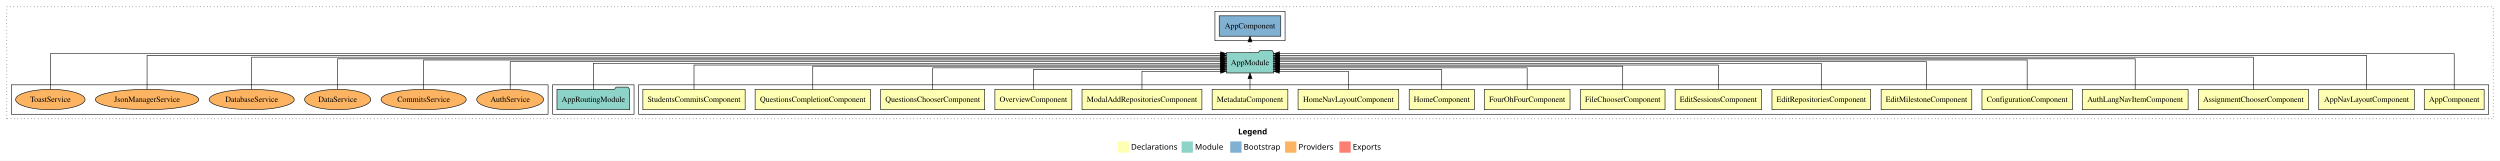
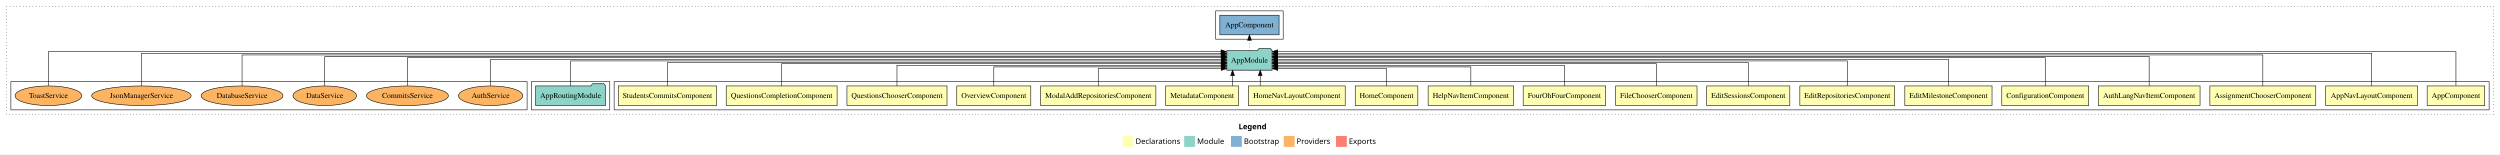
- <svg xmlns="http://www.w3.org/2000/svg" width="4420pt" height="284pt" viewBox="0.00 0.00 4420.00 284.00">
+ <svg xmlns="http://www.w3.org/2000/svg" width="4596pt" height="284pt" viewBox="0.00 0.00 4596.00 284.00">
  <g id="graph0" class="graph" transform="scale(1 1) rotate(0) translate(4 280)">
-     <polygon fill="white" stroke="transparent" points="-4,4 -4,-280 4416,-280 4416,4 -4,4" />
-     <text text-anchor="start" x="2185.01" y="-42.4" font-family="sans-serif" font-weight="bold" font-size="14.00">Legend</text>
-     <polygon fill="#ffffb3" stroke="transparent" points="1972,-10 1972,-30 1992,-30 1992,-10 1972,-10" />
-     <text text-anchor="start" x="1995.63" y="-15.4" font-family="sans-serif" font-size="14.00">  Declarations</text>
-     <polygon fill="#8dd3c7" stroke="transparent" points="2085,-10 2085,-30 2105,-30 2105,-10 2085,-10" />
-     <text text-anchor="start" x="2108.73" y="-15.4" font-family="sans-serif" font-size="14.00">  Module</text>
-     <polygon fill="#80b1d3" stroke="transparent" points="2171,-10 2171,-30 2191,-30 2191,-10 2171,-10" />
-     <text text-anchor="start" x="2194.78" y="-15.4" font-family="sans-serif" font-size="14.00">  Bootstrap</text>
-     <polygon fill="#fdb462" stroke="transparent" points="2268,-10 2268,-30 2288,-30 2288,-10 2268,-10" />
-     <text text-anchor="start" x="2291.67" y="-15.4" font-family="sans-serif" font-size="14.00">  Providers</text>
-     <polygon fill="#fb8072" stroke="transparent" points="2364,-10 2364,-30 2384,-30 2384,-10 2364,-10" />
-     <text text-anchor="start" x="2387.73" y="-15.4" font-family="sans-serif" font-size="14.00">  Exports</text>
+     <polygon fill="white" stroke="transparent" points="-4,4 -4,-280 4592,-280 4592,4 -4,4" />
+     <text text-anchor="start" x="2273.01" y="-42.4" font-family="sans-serif" font-weight="bold" font-size="14.00">Legend</text>
+     <polygon fill="#ffffb3" stroke="transparent" points="2060,-10 2060,-30 2080,-30 2080,-10 2060,-10" />
+     <text text-anchor="start" x="2083.63" y="-15.4" font-family="sans-serif" font-size="14.00">  Declarations</text>
+     <polygon fill="#8dd3c7" stroke="transparent" points="2173,-10 2173,-30 2193,-30 2193,-10 2173,-10" />
+     <text text-anchor="start" x="2196.73" y="-15.4" font-family="sans-serif" font-size="14.00">  Module</text>
+     <polygon fill="#80b1d3" stroke="transparent" points="2259,-10 2259,-30 2279,-30 2279,-10 2259,-10" />
+     <text text-anchor="start" x="2282.78" y="-15.4" font-family="sans-serif" font-size="14.00">  Bootstrap</text>
+     <polygon fill="#fdb462" stroke="transparent" points="2356,-10 2356,-30 2376,-30 2376,-10 2356,-10" />
+     <text text-anchor="start" x="2379.67" y="-15.4" font-family="sans-serif" font-size="14.00">  Providers</text>
+     <polygon fill="#fb8072" stroke="transparent" points="2452,-10 2452,-30 2472,-30 2472,-10 2452,-10" />
+     <text text-anchor="start" x="2475.73" y="-15.4" font-family="sans-serif" font-size="14.00">  Exports</text>
    <g id="clust1" class="cluster">
-       <polygon fill="none" stroke="black" stroke-dasharray="1,5" points="8,-70 8,-268 4404,-268 4404,-70 8,-70" />
+       <polygon fill="none" stroke="black" stroke-dasharray="1,5" points="8,-70 8,-268 4580,-268 4580,-70 8,-70" />
    </g>
    <g id="clust2" class="cluster">
-       <polygon fill="none" stroke="black" points="1125,-78 1125,-130 4396,-130 4396,-78 1125,-78" />
-     </g>
-     <g id="clust21" class="cluster">
+       <polygon fill="none" stroke="black" points="1125,-78 1125,-130 4572,-130 4572,-78 1125,-78" />
+     </g>
+     <g id="clust22" class="cluster">
      <polygon fill="none" stroke="black" points="973,-78 973,-130 1117,-130 1117,-78 973,-78" />
    </g>
-     <g id="clust23" class="cluster">
-       <polygon fill="none" stroke="black" points="2144,-208 2144,-260 2268,-260 2268,-208 2144,-208" />
-     </g>
    <g id="clust24" class="cluster">
+       <polygon fill="none" stroke="black" points="2231,-208 2231,-260 2355,-260 2355,-208 2231,-208" />
+     </g>
+     <g id="clust25" class="cluster">
      <polygon fill="none" stroke="black" points="16,-78 16,-130 965,-130 965,-78 16,-78" />
    </g>
    <g id="node1" class="node">
-       <polygon fill="#ffffb3" stroke="black" points="4387.94,-122 4282.06,-122 4282.06,-86 4387.94,-86 4387.94,-122" />
-       <text text-anchor="middle" x="4335" y="-99.8" font-family="Times,serif" font-size="14.00">AppComponent</text>
-     </g>
-     <g id="node19" class="node">
-       <polygon fill="#8dd3c7" stroke="black" points="2247.66,-187 2244.66,-191 2223.66,-191 2220.66,-187 2164.34,-187 2164.34,-151 2247.66,-151 2247.66,-187" />
-       <text text-anchor="middle" x="2206" y="-164.8" font-family="Times,serif" font-size="14.00">AppModule</text>
+       <polygon fill="#ffffb3" stroke="black" points="4563.94,-122 4458.06,-122 4458.06,-86 4563.94,-86 4563.94,-122" />
+       <text text-anchor="middle" x="4511" y="-99.8" font-family="Times,serif" font-size="14.00">AppComponent</text>
+     </g>
+     <g id="node20" class="node">
+       <polygon fill="#8dd3c7" stroke="black" points="2334.66,-187 2331.66,-191 2310.66,-191 2307.66,-187 2251.34,-187 2251.34,-151 2334.66,-151 2334.66,-187" />
+       <text text-anchor="middle" x="2293" y="-164.8" font-family="Times,serif" font-size="14.00">AppModule</text>
    </g>
    <g id="edge1" class="edge">
-       <path fill="none" stroke="black" d="M4335,-122.38C4335,-146.28 4335,-185 4335,-185 4335,-185 2258.05,-185 2258.05,-185" />
-       <polygon fill="black" stroke="black" points="2258.05,-181.5 2248.05,-185 2258.05,-188.5 2258.05,-181.5" />
+       <path fill="none" stroke="black" d="M4511,-122.38C4511,-146.28 4511,-185 4511,-185 4511,-185 2344.84,-185 2344.84,-185" />
+       <polygon fill="black" stroke="black" points="2344.84,-181.5 2334.84,-185 2344.84,-188.5 2344.84,-181.5" />
    </g>
    <g id="node2" class="node">
-       <polygon fill="#ffffb3" stroke="black" points="4264.42,-122 4095.58,-122 4095.58,-86 4264.42,-86 4264.42,-122" />
-       <text text-anchor="middle" x="4180" y="-99.8" font-family="Times,serif" font-size="14.00">AppNavLayoutComponent</text>
+       <polygon fill="#ffffb3" stroke="black" points="4440.42,-122 4271.58,-122 4271.58,-86 4440.42,-86 4440.42,-122" />
+       <text text-anchor="middle" x="4356" y="-99.8" font-family="Times,serif" font-size="14.00">AppNavLayoutComponent</text>
    </g>
    <g id="edge2" class="edge">
-       <path fill="none" stroke="black" d="M4180,-122.09C4180,-145.13 4180,-182 4180,-182 4180,-182 2257.69,-182 2257.69,-182" />
-       <polygon fill="black" stroke="black" points="2257.69,-178.5 2247.69,-182 2257.69,-185.5 2257.69,-178.5" />
+       <path fill="none" stroke="black" d="M4356,-122.09C4356,-145.13 4356,-182 4356,-182 4356,-182 2344.68,-182 2344.68,-182" />
+       <polygon fill="black" stroke="black" points="2344.68,-178.5 2334.68,-182 2344.68,-185.5 2344.68,-178.5" />
    </g>
    <g id="node3" class="node">
-       <polygon fill="#ffffb3" stroke="black" points="4077.37,-122 3882.63,-122 3882.63,-86 4077.37,-86 4077.37,-122" />
-       <text text-anchor="middle" x="3980" y="-99.8" font-family="Times,serif" font-size="14.00">AssignmentChooserComponent</text>
+       <polygon fill="#ffffb3" stroke="black" points="4253.37,-122 4058.63,-122 4058.63,-86 4253.37,-86 4253.37,-122" />
+       <text text-anchor="middle" x="4156" y="-99.8" font-family="Times,serif" font-size="14.00">AssignmentChooserComponent</text>
    </g>
    <g id="edge3" class="edge">
-       <path fill="none" stroke="black" d="M3980,-122.16C3980,-144.35 3980,-179 3980,-179 3980,-179 2257.67,-179 2257.67,-179" />
-       <polygon fill="black" stroke="black" points="2257.67,-175.5 2247.67,-179 2257.67,-182.5 2257.67,-175.5" />
+       <path fill="none" stroke="black" d="M4156,-122.16C4156,-144.35 4156,-179 4156,-179 4156,-179 2344.97,-179 2344.97,-179" />
+       <polygon fill="black" stroke="black" points="2344.97,-175.5 2334.97,-179 2344.97,-182.5 2344.97,-175.5" />
    </g>
    <g id="node4" class="node">
-       <polygon fill="#ffffb3" stroke="black" points="3864.57,-122 3677.43,-122 3677.43,-86 3864.57,-86 3864.57,-122" />
-       <text text-anchor="middle" x="3771" y="-99.8" font-family="Times,serif" font-size="14.00">AuthLangNavItemComponent</text>
+       <polygon fill="#ffffb3" stroke="black" points="4040.57,-122 3853.43,-122 3853.43,-86 4040.57,-86 4040.57,-122" />
+       <text text-anchor="middle" x="3947" y="-99.8" font-family="Times,serif" font-size="14.00">AuthLangNavItemComponent</text>
    </g>
    <g id="edge4" class="edge">
-       <path fill="none" stroke="black" d="M3771,-122.17C3771,-143.5 3771,-176 3771,-176 3771,-176 2257.86,-176 2257.86,-176" />
-       <polygon fill="black" stroke="black" points="2257.86,-172.5 2247.86,-176 2257.86,-179.5 2257.86,-172.5" />
+       <path fill="none" stroke="black" d="M3947,-122.17C3947,-143.5 3947,-176 3947,-176 3947,-176 2344.71,-176 2344.71,-176" />
+       <polygon fill="black" stroke="black" points="2344.71,-172.5 2334.71,-176 2344.71,-179.5 2344.71,-172.5" />
    </g>
    <g id="node5" class="node">
-       <polygon fill="#ffffb3" stroke="black" points="3659.88,-122 3500.12,-122 3500.12,-86 3659.88,-86 3659.88,-122" />
-       <text text-anchor="middle" x="3580" y="-99.8" font-family="Times,serif" font-size="14.00">ConfigurationComponent</text>
+       <polygon fill="#ffffb3" stroke="black" points="3835.88,-122 3676.12,-122 3676.12,-86 3835.88,-86 3835.88,-122" />
+       <text text-anchor="middle" x="3756" y="-99.8" font-family="Times,serif" font-size="14.00">ConfigurationComponent</text>
    </g>
    <g id="edge5" class="edge">
-       <path fill="none" stroke="black" d="M3580,-122.03C3580,-142.77 3580,-174 3580,-174 3580,-174 2257.87,-174 2257.87,-174" />
-       <polygon fill="black" stroke="black" points="2257.87,-170.5 2247.87,-174 2257.87,-177.5 2257.87,-170.5" />
+       <path fill="none" stroke="black" d="M3756,-122.03C3756,-142.77 3756,-174 3756,-174 3756,-174 2344.82,-174 2344.82,-174" />
+       <polygon fill="black" stroke="black" points="2344.82,-170.5 2334.82,-174 2344.82,-177.5 2344.82,-170.5" />
    </g>
    <g id="node6" class="node">
-       <polygon fill="#ffffb3" stroke="black" points="3482.16,-122 3321.84,-122 3321.84,-86 3482.16,-86 3482.16,-122" />
-       <text text-anchor="middle" x="3402" y="-99.8" font-family="Times,serif" font-size="14.00">EditMilestoneComponent</text>
+       <polygon fill="#ffffb3" stroke="black" points="3658.16,-122 3497.84,-122 3497.84,-86 3658.16,-86 3658.16,-122" />
+       <text text-anchor="middle" x="3578" y="-99.8" font-family="Times,serif" font-size="14.00">EditMilestoneComponent</text>
    </g>
    <g id="edge6" class="edge">
-       <path fill="none" stroke="black" d="M3402,-122.31C3402,-142.15 3402,-171 3402,-171 3402,-171 2257.86,-171 2257.86,-171" />
-       <polygon fill="black" stroke="black" points="2257.87,-167.5 2247.86,-171 2257.86,-174.5 2257.87,-167.5" />
+       <path fill="none" stroke="black" d="M3578,-122.31C3578,-142.15 3578,-171 3578,-171 3578,-171 2344.66,-171 2344.66,-171" />
+       <polygon fill="black" stroke="black" points="2344.66,-167.5 2334.66,-171 2344.66,-174.5 2344.66,-167.5" />
    </g>
    <g id="node7" class="node">
-       <polygon fill="#ffffb3" stroke="black" points="3303.15,-122 3128.85,-122 3128.85,-86 3303.15,-86 3303.15,-122" />
-       <text text-anchor="middle" x="3216" y="-99.8" font-family="Times,serif" font-size="14.00">EditRepositoriesComponent</text>
+       <polygon fill="#ffffb3" stroke="black" points="3479.15,-122 3304.85,-122 3304.85,-86 3479.15,-86 3479.15,-122" />
+       <text text-anchor="middle" x="3392" y="-99.8" font-family="Times,serif" font-size="14.00">EditRepositoriesComponent</text>
    </g>
    <g id="edge7" class="edge">
-       <path fill="none" stroke="black" d="M3216,-122.17C3216,-141.09 3216,-168 3216,-168 3216,-168 2257.79,-168 2257.79,-168" />
-       <polygon fill="black" stroke="black" points="2257.79,-164.5 2247.79,-168 2257.79,-171.5 2257.79,-164.5" />
+       <path fill="none" stroke="black" d="M3392,-122.17C3392,-141.09 3392,-168 3392,-168 3392,-168 2344.74,-168 2344.74,-168" />
+       <polygon fill="black" stroke="black" points="2344.74,-164.5 2334.74,-168 2344.74,-171.5 2344.74,-164.5" />
    </g>
    <g id="node8" class="node">
-       <polygon fill="#ffffb3" stroke="black" points="3110.39,-122 2957.61,-122 2957.61,-86 3110.39,-86 3110.39,-122" />
-       <text text-anchor="middle" x="3034" y="-99.8" font-family="Times,serif" font-size="14.00">EditSessionsComponent</text>
+       <polygon fill="#ffffb3" stroke="black" points="3286.39,-122 3133.61,-122 3133.61,-86 3286.39,-86 3286.39,-122" />
+       <text text-anchor="middle" x="3210" y="-99.8" font-family="Times,serif" font-size="14.00">EditSessionsComponent</text>
    </g>
    <g id="edge8" class="edge">
-       <path fill="none" stroke="black" d="M3034,-122.3C3034,-140.27 3034,-165 3034,-165 3034,-165 2257.91,-165 2257.91,-165" />
-       <polygon fill="black" stroke="black" points="2257.91,-161.5 2247.91,-165 2257.91,-168.5 2257.91,-161.5" />
+       <path fill="none" stroke="black" d="M3210,-122.3C3210,-140.27 3210,-165 3210,-165 3210,-165 2344.78,-165 2344.78,-165" />
+       <polygon fill="black" stroke="black" points="2344.78,-161.5 2334.78,-165 2344.78,-168.5 2344.78,-161.5" />
    </g>
    <g id="node9" class="node">
-       <polygon fill="#ffffb3" stroke="black" points="2939.77,-122 2790.23,-122 2790.23,-86 2939.77,-86 2939.77,-122" />
-       <text text-anchor="middle" x="2865" y="-99.8" font-family="Times,serif" font-size="14.00">FileChooserComponent</text>
+       <polygon fill="#ffffb3" stroke="black" points="3115.77,-122 2966.23,-122 2966.23,-86 3115.77,-86 3115.77,-122" />
+       <text text-anchor="middle" x="3041" y="-99.8" font-family="Times,serif" font-size="14.00">FileChooserComponent</text>
    </g>
    <g id="edge9" class="edge">
-       <path fill="none" stroke="black" d="M2865,-122.02C2865,-139.37 2865,-163 2865,-163 2865,-163 2257.72,-163 2257.72,-163" />
-       <polygon fill="black" stroke="black" points="2257.72,-159.5 2247.72,-163 2257.72,-166.5 2257.72,-159.5" />
+       <path fill="none" stroke="black" d="M3041,-122.02C3041,-139.37 3041,-163 3041,-163 3041,-163 2344.82,-163 2344.82,-163" />
+       <polygon fill="black" stroke="black" points="2344.82,-159.5 2334.82,-163 2344.82,-166.5 2344.82,-159.5" />
    </g>
    <g id="node10" class="node">
-       <polygon fill="#ffffb3" stroke="black" points="2771.83,-122 2620.17,-122 2620.17,-86 2771.83,-86 2771.83,-122" />
-       <text text-anchor="middle" x="2696" y="-99.8" font-family="Times,serif" font-size="14.00">FourOhFourComponent</text>
+       <polygon fill="#ffffb3" stroke="black" points="2947.83,-122 2796.17,-122 2796.17,-86 2947.83,-86 2947.83,-122" />
+       <text text-anchor="middle" x="2872" y="-99.8" font-family="Times,serif" font-size="14.00">FourOhFourComponent</text>
    </g>
    <g id="edge10" class="edge">
-       <path fill="none" stroke="black" d="M2696,-122.03C2696,-138.4 2696,-160 2696,-160 2696,-160 2257.78,-160 2257.78,-160" />
-       <polygon fill="black" stroke="black" points="2257.78,-156.5 2247.78,-160 2257.78,-163.5 2257.78,-156.5" />
+       <path fill="none" stroke="black" d="M2872,-122.03C2872,-138.4 2872,-160 2872,-160 2872,-160 2345.11,-160 2345.11,-160" />
+       <polygon fill="black" stroke="black" points="2345.11,-156.5 2335.11,-160 2345.11,-163.5 2345.11,-156.5" />
    </g>
    <g id="node11" class="node">
+       <polygon fill="#ffffb3" stroke="black" points="2778.52,-122 2621.48,-122 2621.48,-86 2778.52,-86 2778.52,-122" />
+       <text text-anchor="middle" x="2700" y="-99.8" font-family="Times,serif" font-size="14.00">HelpNavItemComponent</text>
+     </g>
+     <g id="edge11" class="edge">
+       <path fill="none" stroke="black" d="M2700,-122.24C2700,-137.57 2700,-157 2700,-157 2700,-157 2345.02,-157 2345.02,-157" />
+       <polygon fill="black" stroke="black" points="2345.02,-153.5 2335.02,-157 2345.02,-160.5 2345.02,-153.5" />
+     </g>
+     <g id="node12" class="node">
      <polygon fill="#ffffb3" stroke="black" points="2602.55,-122 2487.45,-122 2487.45,-86 2602.55,-86 2602.55,-122" />
      <text text-anchor="middle" x="2545" y="-99.8" font-family="Times,serif" font-size="14.00">HomeComponent</text>
    </g>
-     <g id="edge11" class="edge">
-       <path fill="none" stroke="black" d="M2545,-122.24C2545,-137.57 2545,-157 2545,-157 2545,-157 2257.91,-157 2257.91,-157" />
-       <polygon fill="black" stroke="black" points="2257.91,-153.5 2247.91,-157 2257.91,-160.5 2257.91,-153.5" />
-     </g>
-     <g id="node12" class="node">
+     <g id="edge12" class="edge">
+       <path fill="none" stroke="black" d="M2545,-122.05C2545,-136.37 2545,-154 2545,-154 2545,-154 2344.9,-154 2344.9,-154" />
+       <polygon fill="black" stroke="black" points="2344.9,-150.5 2334.9,-154 2344.9,-157.5 2344.9,-150.5" />
+     </g>
+     <g id="node13" class="node">
      <polygon fill="#ffffb3" stroke="black" points="2469.02,-122 2290.98,-122 2290.98,-86 2469.02,-86 2469.02,-122" />
      <text text-anchor="middle" x="2380" y="-99.8" font-family="Times,serif" font-size="14.00">HomeNavLayoutComponent</text>
    </g>
-     <g id="edge12" class="edge">
-       <path fill="none" stroke="black" d="M2380,-122.05C2380,-136.37 2380,-154 2380,-154 2380,-154 2257.68,-154 2257.68,-154" />
-       <polygon fill="black" stroke="black" points="2257.68,-150.5 2247.68,-154 2257.68,-157.5 2257.68,-150.5" />
-     </g>
-     <g id="node13" class="node">
+     <g id="edge13" class="edge">
+       <path fill="none" stroke="black" d="M2312.78,-122.11C2312.78,-122.11 2312.78,-140.99 2312.78,-140.99" />
+       <polygon fill="black" stroke="black" points="2309.28,-140.99 2312.78,-150.99 2316.28,-140.99 2309.28,-140.99" />
+     </g>
+     <g id="node14" class="node">
      <polygon fill="#ffffb3" stroke="black" points="2272.92,-122 2139.08,-122 2139.08,-86 2272.92,-86 2272.92,-122" />
      <text text-anchor="middle" x="2206" y="-99.8" font-family="Times,serif" font-size="14.00">MetadataComponent</text>
    </g>
-     <g id="edge13" class="edge">
-       <path fill="none" stroke="black" d="M2206,-122.11C2206,-122.11 2206,-140.99 2206,-140.99" />
-       <polygon fill="black" stroke="black" points="2202.5,-140.99 2206,-150.99 2209.5,-140.99 2202.5,-140.99" />
-     </g>
-     <g id="node14" class="node">
+     <g id="edge14" class="edge">
+       <path fill="none" stroke="black" d="M2261.94,-122.11C2261.94,-122.11 2261.94,-140.99 2261.94,-140.99" />
+       <polygon fill="black" stroke="black" points="2258.44,-140.99 2261.94,-150.99 2265.44,-140.99 2258.44,-140.99" />
+     </g>
+     <g id="node15" class="node">
      <polygon fill="#ffffb3" stroke="black" points="2120.98,-122 1909.02,-122 1909.02,-86 2120.98,-86 2120.98,-122" />
      <text text-anchor="middle" x="2015" y="-99.8" font-family="Times,serif" font-size="14.00">ModalAddRepositoriesComponent</text>
    </g>
-     <g id="edge14" class="edge">
-       <path fill="none" stroke="black" d="M2015,-122.05C2015,-136.37 2015,-154 2015,-154 2015,-154 2154.08,-154 2154.08,-154" />
-       <polygon fill="black" stroke="black" points="2154.08,-157.5 2164.08,-154 2154.08,-150.5 2154.08,-157.5" />
-     </g>
-     <g id="node15" class="node">
+     <g id="edge15" class="edge">
+       <path fill="none" stroke="black" d="M2015,-122.05C2015,-136.37 2015,-154 2015,-154 2015,-154 2241.08,-154 2241.08,-154" />
+       <polygon fill="black" stroke="black" points="2241.08,-157.5 2251.08,-154 2241.08,-150.5 2241.08,-157.5" />
+     </g>
+     <g id="node16" class="node">
      <polygon fill="#ffffb3" stroke="black" points="1891.03,-122 1754.97,-122 1754.97,-86 1891.03,-86 1891.03,-122" />
      <text text-anchor="middle" x="1823" y="-99.8" font-family="Times,serif" font-size="14.00">OverviewComponent</text>
    </g>
-     <g id="edge15" class="edge">
-       <path fill="none" stroke="black" d="M1823,-122.24C1823,-137.57 1823,-157 1823,-157 1823,-157 2154.28,-157 2154.28,-157" />
-       <polygon fill="black" stroke="black" points="2154.28,-160.5 2164.28,-157 2154.28,-153.5 2154.28,-160.5" />
-     </g>
-     <g id="node16" class="node">
+     <g id="edge16" class="edge">
+       <path fill="none" stroke="black" d="M1823,-122.24C1823,-137.57 1823,-157 1823,-157 1823,-157 2241.29,-157 2241.29,-157" />
+       <polygon fill="black" stroke="black" points="2241.29,-160.5 2251.29,-157 2241.29,-153.5 2241.29,-160.5" />
+     </g>
+     <g id="node17" class="node">
      <polygon fill="#ffffb3" stroke="black" points="1736.98,-122 1553.02,-122 1553.02,-86 1736.98,-86 1736.98,-122" />
      <text text-anchor="middle" x="1645" y="-99.8" font-family="Times,serif" font-size="14.00">QuestionsChooserComponent</text>
    </g>
-     <g id="edge16" class="edge">
-       <path fill="none" stroke="black" d="M1645,-122.03C1645,-138.4 1645,-160 1645,-160 1645,-160 2154.29,-160 2154.29,-160" />
-       <polygon fill="black" stroke="black" points="2154.29,-163.5 2164.29,-160 2154.29,-156.5 2154.29,-163.5" />
-     </g>
-     <g id="node17" class="node">
+     <g id="edge17" class="edge">
+       <path fill="none" stroke="black" d="M1645,-122.03C1645,-138.4 1645,-160 1645,-160 1645,-160 2240.98,-160 2240.98,-160" />
+       <polygon fill="black" stroke="black" points="2240.98,-163.5 2250.98,-160 2240.98,-156.5 2240.98,-163.5" />
+     </g>
+     <g id="node18" class="node">
      <polygon fill="#ffffb3" stroke="black" points="1534.94,-122 1331.06,-122 1331.06,-86 1534.94,-86 1534.94,-122" />
      <text text-anchor="middle" x="1433" y="-99.8" font-family="Times,serif" font-size="14.00">QuestionsCompletionComponent</text>
    </g>
-     <g id="edge17" class="edge">
-       <path fill="none" stroke="black" d="M1433,-122.02C1433,-139.37 1433,-163 1433,-163 1433,-163 2154.17,-163 2154.17,-163" />
-       <polygon fill="black" stroke="black" points="2154.17,-166.5 2164.17,-163 2154.17,-159.5 2154.17,-166.5" />
-     </g>
-     <g id="node18" class="node">
+     <g id="edge18" class="edge">
+       <path fill="none" stroke="black" d="M1433,-122.02C1433,-139.37 1433,-163 1433,-163 1433,-163 2241.23,-163 2241.23,-163" />
+       <polygon fill="black" stroke="black" points="2241.23,-166.5 2251.23,-163 2241.23,-159.5 2241.23,-166.5" />
+     </g>
+     <g id="node19" class="node">
      <polygon fill="#ffffb3" stroke="black" points="1313.4,-122 1132.6,-122 1132.6,-86 1313.4,-86 1313.4,-122" />
      <text text-anchor="middle" x="1223" y="-99.8" font-family="Times,serif" font-size="14.00">StudentsCommitsComponent</text>
    </g>
-     <g id="edge18" class="edge">
-       <path fill="none" stroke="black" d="M1223,-122.3C1223,-140.27 1223,-165 1223,-165 1223,-165 2154.08,-165 2154.08,-165" />
-       <polygon fill="black" stroke="black" points="2154.08,-168.5 2164.08,-165 2154.08,-161.5 2154.08,-168.5" />
+     <g id="edge19" class="edge">
+       <path fill="none" stroke="black" d="M1223,-122.3C1223,-140.27 1223,-165 1223,-165 1223,-165 2241.05,-165 2241.05,-165" />
+       <polygon fill="black" stroke="black" points="2241.05,-168.5 2251.05,-165 2241.05,-161.5 2241.05,-168.5" />
+     </g>
+     <g id="node22" class="node">
+       <polygon fill="#80b1d3" stroke="black" points="2347.44,-252 2238.56,-252 2238.56,-216 2347.44,-216 2347.44,-252" />
+       <text text-anchor="middle" x="2293" y="-229.8" font-family="Times,serif" font-size="14.00">AppComponent </text>
+     </g>
+     <g id="edge21" class="edge">
+       <path fill="none" stroke="black" stroke-dasharray="1,5" d="M2293,-187.11C2293,-187.11 2293,-205.99 2293,-205.99" />
+       <polygon fill="black" stroke="black" points="2289.5,-205.99 2293,-215.99 2296.5,-205.99 2289.5,-205.99" />
    </g>
    <g id="node21" class="node">
-       <polygon fill="#80b1d3" stroke="black" points="2260.44,-252 2151.56,-252 2151.56,-216 2260.44,-216 2260.44,-252" />
-       <text text-anchor="middle" x="2206" y="-229.8" font-family="Times,serif" font-size="14.00">AppComponent </text>
-     </g>
-     <g id="edge20" class="edge">
-       <path fill="none" stroke="black" stroke-dasharray="1,5" d="M2206,-187.11C2206,-187.11 2206,-205.99 2206,-205.99" />
-       <polygon fill="black" stroke="black" points="2202.5,-205.99 2206,-215.99 2209.5,-205.99 2202.5,-205.99" />
-     </g>
-     <g id="node20" class="node">
      <polygon fill="#8dd3c7" stroke="black" points="1109.27,-122 1106.27,-126 1085.27,-126 1082.27,-122 980.73,-122 980.73,-86 1109.27,-86 1109.27,-122" />
      <text text-anchor="middle" x="1045" y="-99.8" font-family="Times,serif" font-size="14.00">AppRoutingModule</text>
    </g>
-     <g id="edge19" class="edge">
-       <path fill="none" stroke="black" d="M1045,-122.17C1045,-141.09 1045,-168 1045,-168 1045,-168 2154.34,-168 2154.34,-168" />
-       <polygon fill="black" stroke="black" points="2154.34,-171.5 2164.34,-168 2154.34,-164.5 2154.34,-171.5" />
-     </g>
-     <g id="node22" class="node">
+     <g id="edge20" class="edge">
+       <path fill="none" stroke="black" d="M1045,-122.17C1045,-141.09 1045,-168 1045,-168 1045,-168 2241.12,-168 2241.12,-168" />
+       <polygon fill="black" stroke="black" points="2241.12,-171.5 2251.12,-168 2241.12,-164.5 2241.12,-171.5" />
+     </g>
+     <g id="node23" class="node">
      <ellipse fill="#fdb462" stroke="black" cx="898" cy="-104" rx="59.11" ry="18" />
      <text text-anchor="middle" x="898" y="-99.8" font-family="Times,serif" font-size="14.00">AuthService</text>
    </g>
-     <g id="edge21" class="edge">
-       <path fill="none" stroke="black" d="M898,-122.31C898,-142.15 898,-171 898,-171 898,-171 2154.33,-171 2154.33,-171" />
-       <polygon fill="black" stroke="black" points="2154.33,-174.5 2164.33,-171 2154.33,-167.5 2154.33,-174.5" />
-     </g>
-     <g id="node23" class="node">
+     <g id="edge22" class="edge">
+       <path fill="none" stroke="black" d="M898,-122.31C898,-142.15 898,-171 898,-171 898,-171 2241.25,-171 2241.25,-171" />
+       <polygon fill="black" stroke="black" points="2241.25,-174.5 2251.25,-171 2241.25,-167.5 2241.25,-174.5" />
+     </g>
+     <g id="node24" class="node">
      <ellipse fill="#fdb462" stroke="black" cx="745" cy="-104" rx="75.32" ry="18" />
      <text text-anchor="middle" x="745" y="-99.8" font-family="Times,serif" font-size="14.00">CommitsService</text>
    </g>
-     <g id="edge22" class="edge">
-       <path fill="none" stroke="black" d="M745,-122.03C745,-142.77 745,-174 745,-174 745,-174 2154.24,-174 2154.24,-174" />
-       <polygon fill="black" stroke="black" points="2154.24,-177.5 2164.24,-174 2154.24,-170.5 2154.24,-177.5" />
-     </g>
-     <g id="node24" class="node">
+     <g id="edge23" class="edge">
+       <path fill="none" stroke="black" d="M745,-122.03C745,-142.77 745,-174 745,-174 745,-174 2241.19,-174 2241.19,-174" />
+       <polygon fill="black" stroke="black" points="2241.19,-177.5 2251.19,-174 2241.19,-170.5 2241.19,-177.5" />
+     </g>
+     <g id="node25" class="node">
      <ellipse fill="#fdb462" stroke="black" cx="593" cy="-104" rx="58.44" ry="18" />
      <text text-anchor="middle" x="593" y="-99.8" font-family="Times,serif" font-size="14.00">DataService</text>
    </g>
-     <g id="edge23" class="edge">
-       <path fill="none" stroke="black" d="M593,-122.17C593,-143.5 593,-176 593,-176 593,-176 2154.1,-176 2154.1,-176" />
-       <polygon fill="black" stroke="black" points="2154.1,-179.5 2164.1,-176 2154.1,-172.5 2154.1,-179.5" />
-     </g>
-     <g id="node25" class="node">
+     <g id="edge24" class="edge">
+       <path fill="none" stroke="black" d="M593,-122.17C593,-143.5 593,-176 593,-176 593,-176 2240.98,-176 2240.98,-176" />
+       <polygon fill="black" stroke="black" points="2240.98,-179.5 2250.98,-176 2240.98,-172.5 2240.98,-179.5" />
+     </g>
+     <g id="node26" class="node">
      <ellipse fill="#fdb462" stroke="black" cx="441" cy="-104" rx="75.26" ry="18" />
      <text text-anchor="middle" x="441" y="-99.8" font-family="Times,serif" font-size="14.00">DatabaseService</text>
    </g>
-     <g id="edge24" class="edge">
-       <path fill="none" stroke="black" d="M441,-122.16C441,-144.35 441,-179 441,-179 441,-179 2154.11,-179 2154.11,-179" />
-       <polygon fill="black" stroke="black" points="2154.11,-182.5 2164.11,-179 2154.11,-175.5 2154.11,-182.5" />
-     </g>
-     <g id="node26" class="node">
+     <g id="edge25" class="edge">
+       <path fill="none" stroke="black" d="M441,-122.16C441,-144.35 441,-179 441,-179 441,-179 2241.28,-179 2241.28,-179" />
+       <polygon fill="black" stroke="black" points="2241.28,-182.5 2251.28,-179 2241.28,-175.5 2241.28,-182.5" />
+     </g>
+     <g id="node27" class="node">
      <ellipse fill="#fdb462" stroke="black" cx="256" cy="-104" rx="91.45" ry="18" />
      <text text-anchor="middle" x="256" y="-99.8" font-family="Times,serif" font-size="14.00">JsonManagerService</text>
    </g>
-     <g id="edge25" class="edge">
-       <path fill="none" stroke="black" d="M256,-122.09C256,-145.13 256,-182 256,-182 256,-182 2153.91,-182 2153.91,-182" />
-       <polygon fill="black" stroke="black" points="2153.91,-185.5 2163.91,-182 2153.91,-178.5 2153.91,-185.5" />
-     </g>
-     <g id="node27" class="node">
+     <g id="edge26" class="edge">
+       <path fill="none" stroke="black" d="M256,-122.09C256,-145.13 256,-182 256,-182 256,-182 2240.92,-182 2240.92,-182" />
+       <polygon fill="black" stroke="black" points="2240.92,-185.5 2250.92,-182 2240.92,-178.5 2240.92,-185.5" />
+     </g>
+     <g id="node28" class="node">
      <ellipse fill="#fdb462" stroke="black" cx="85" cy="-104" rx="61.39" ry="18" />
      <text text-anchor="middle" x="85" y="-99.8" font-family="Times,serif" font-size="14.00">ToastService</text>
    </g>
-     <g id="edge26" class="edge">
-       <path fill="none" stroke="black" d="M85,-122.38C85,-146.28 85,-185 85,-185 85,-185 2154.11,-185 2154.11,-185" />
-       <polygon fill="black" stroke="black" points="2154.11,-188.5 2164.11,-185 2154.11,-181.5 2154.11,-188.5" />
+     <g id="edge27" class="edge">
+       <path fill="none" stroke="black" d="M85,-122.38C85,-146.28 85,-185 85,-185 85,-185 2240.86,-185 2240.86,-185" />
+       <polygon fill="black" stroke="black" points="2240.86,-188.5 2250.86,-185 2240.86,-181.5 2240.86,-188.5" />
    </g>
  </g>
</svg>
